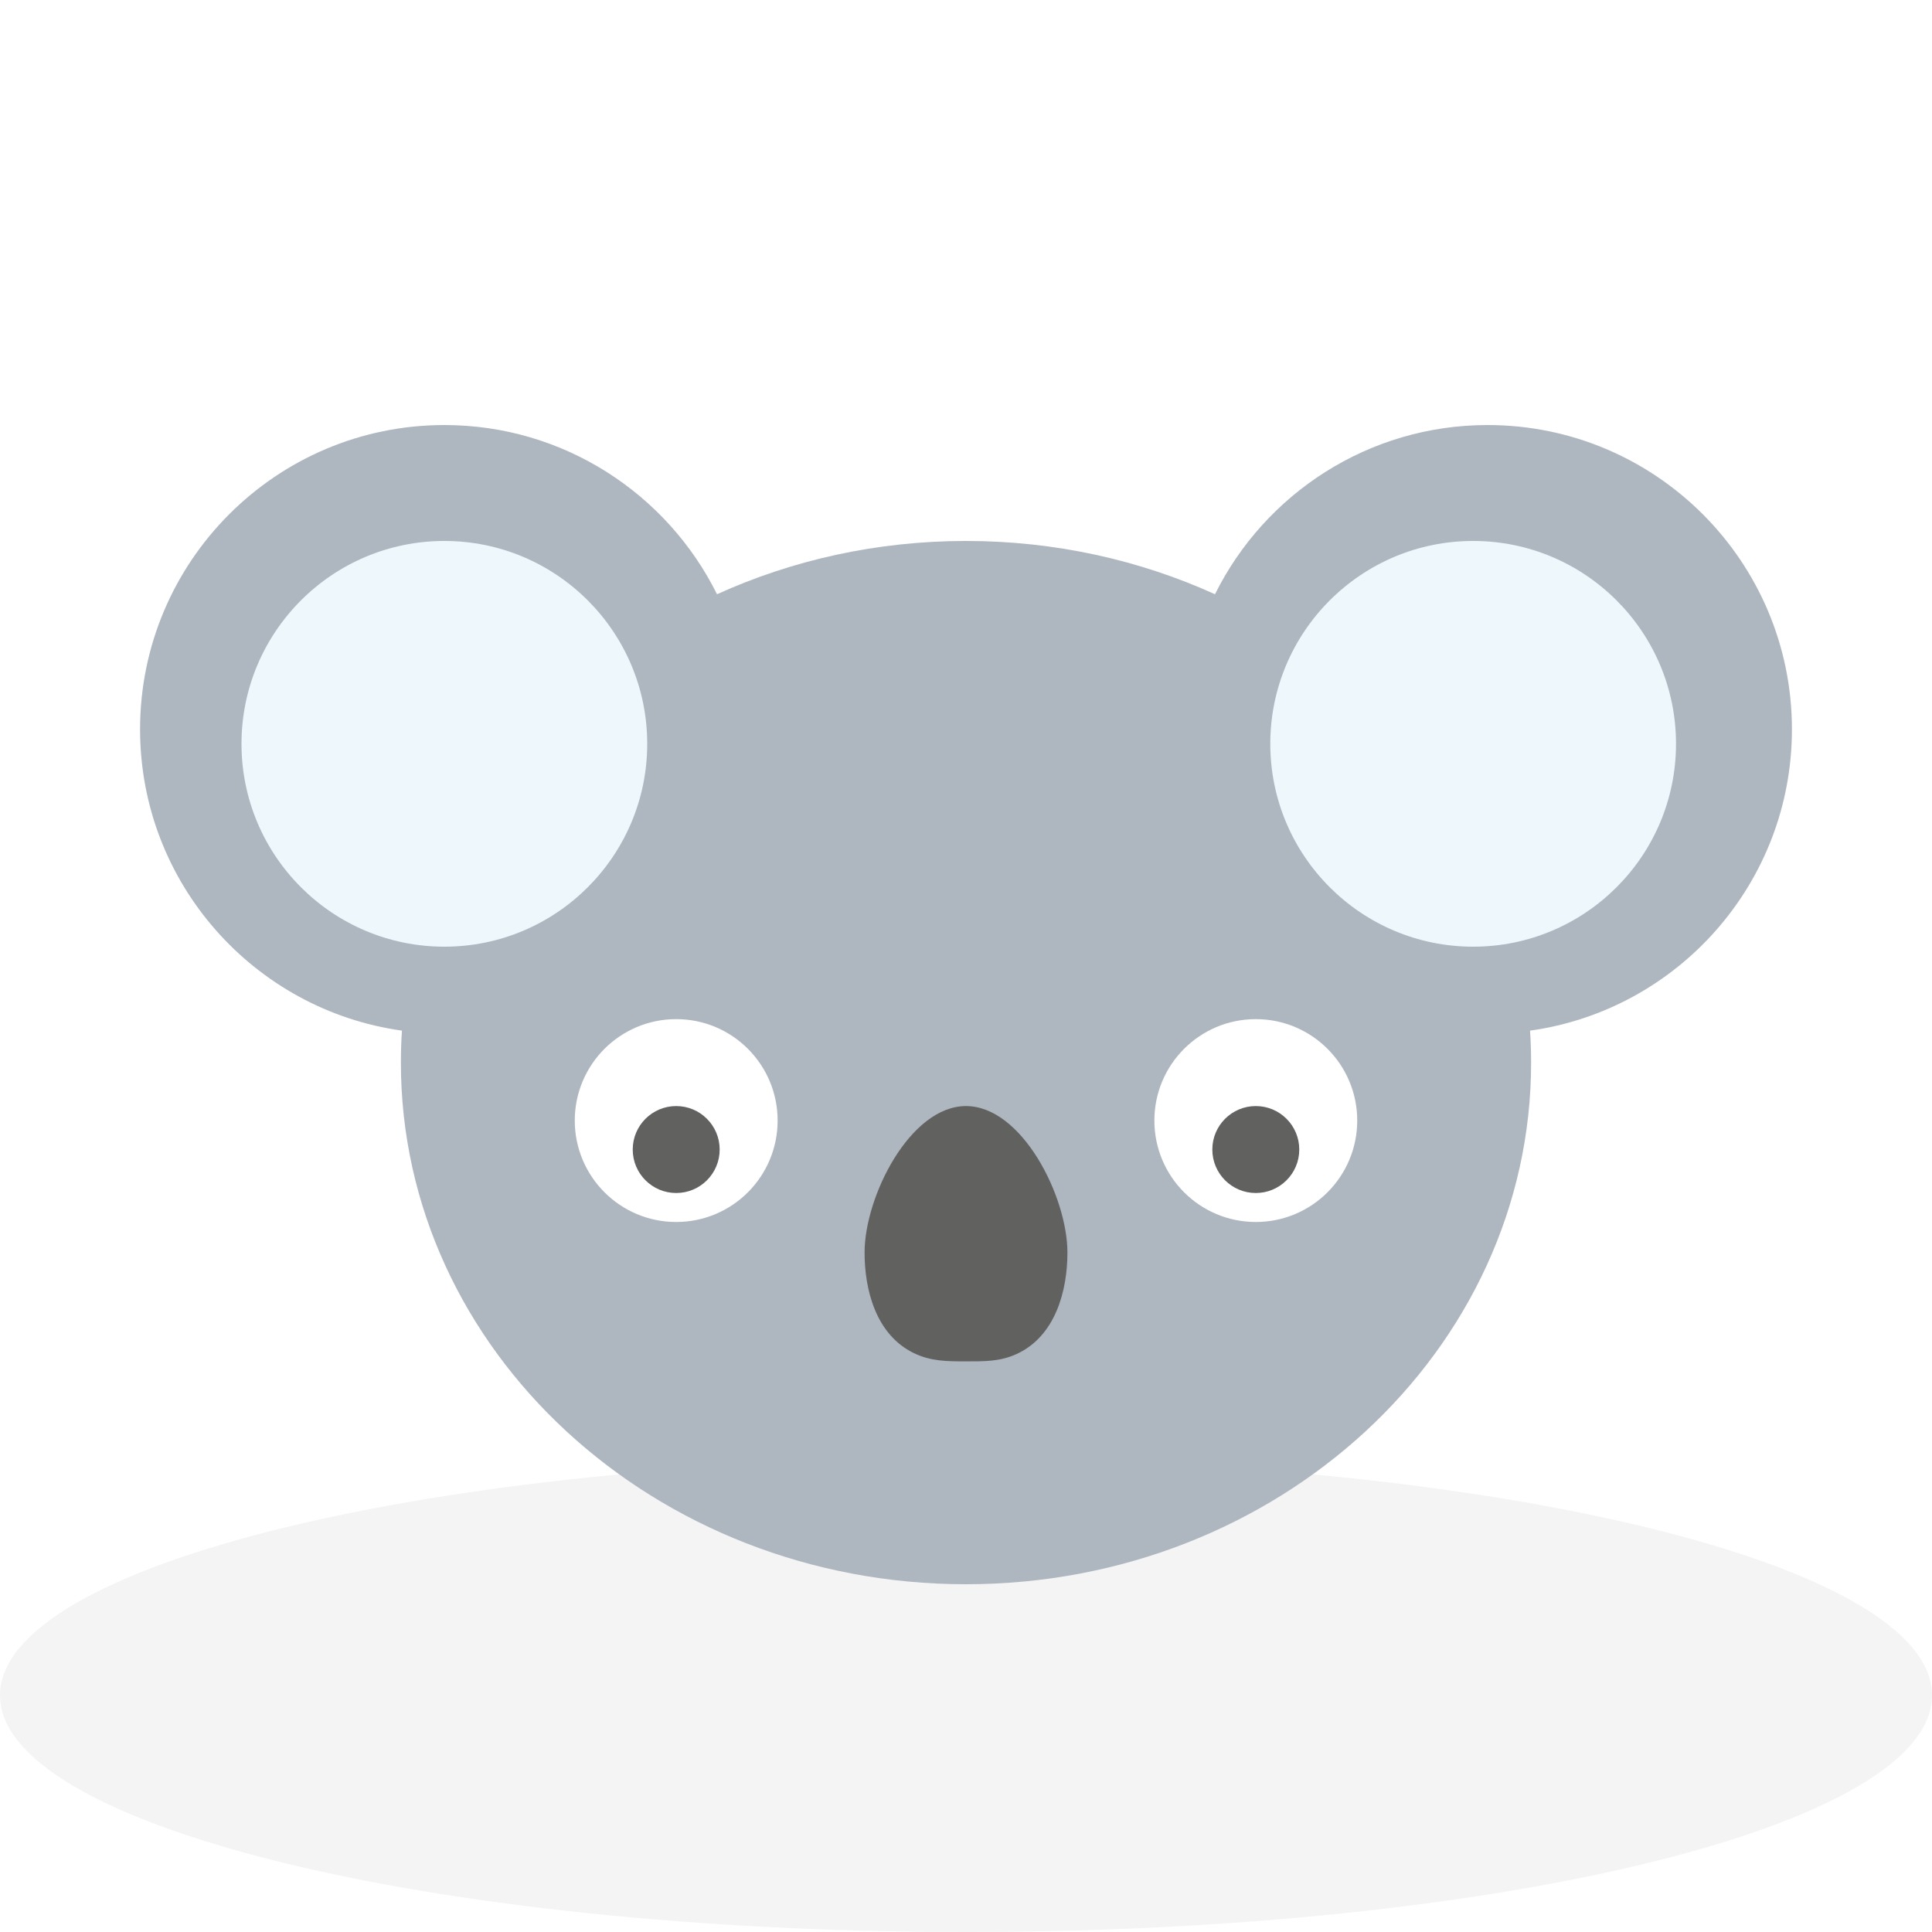
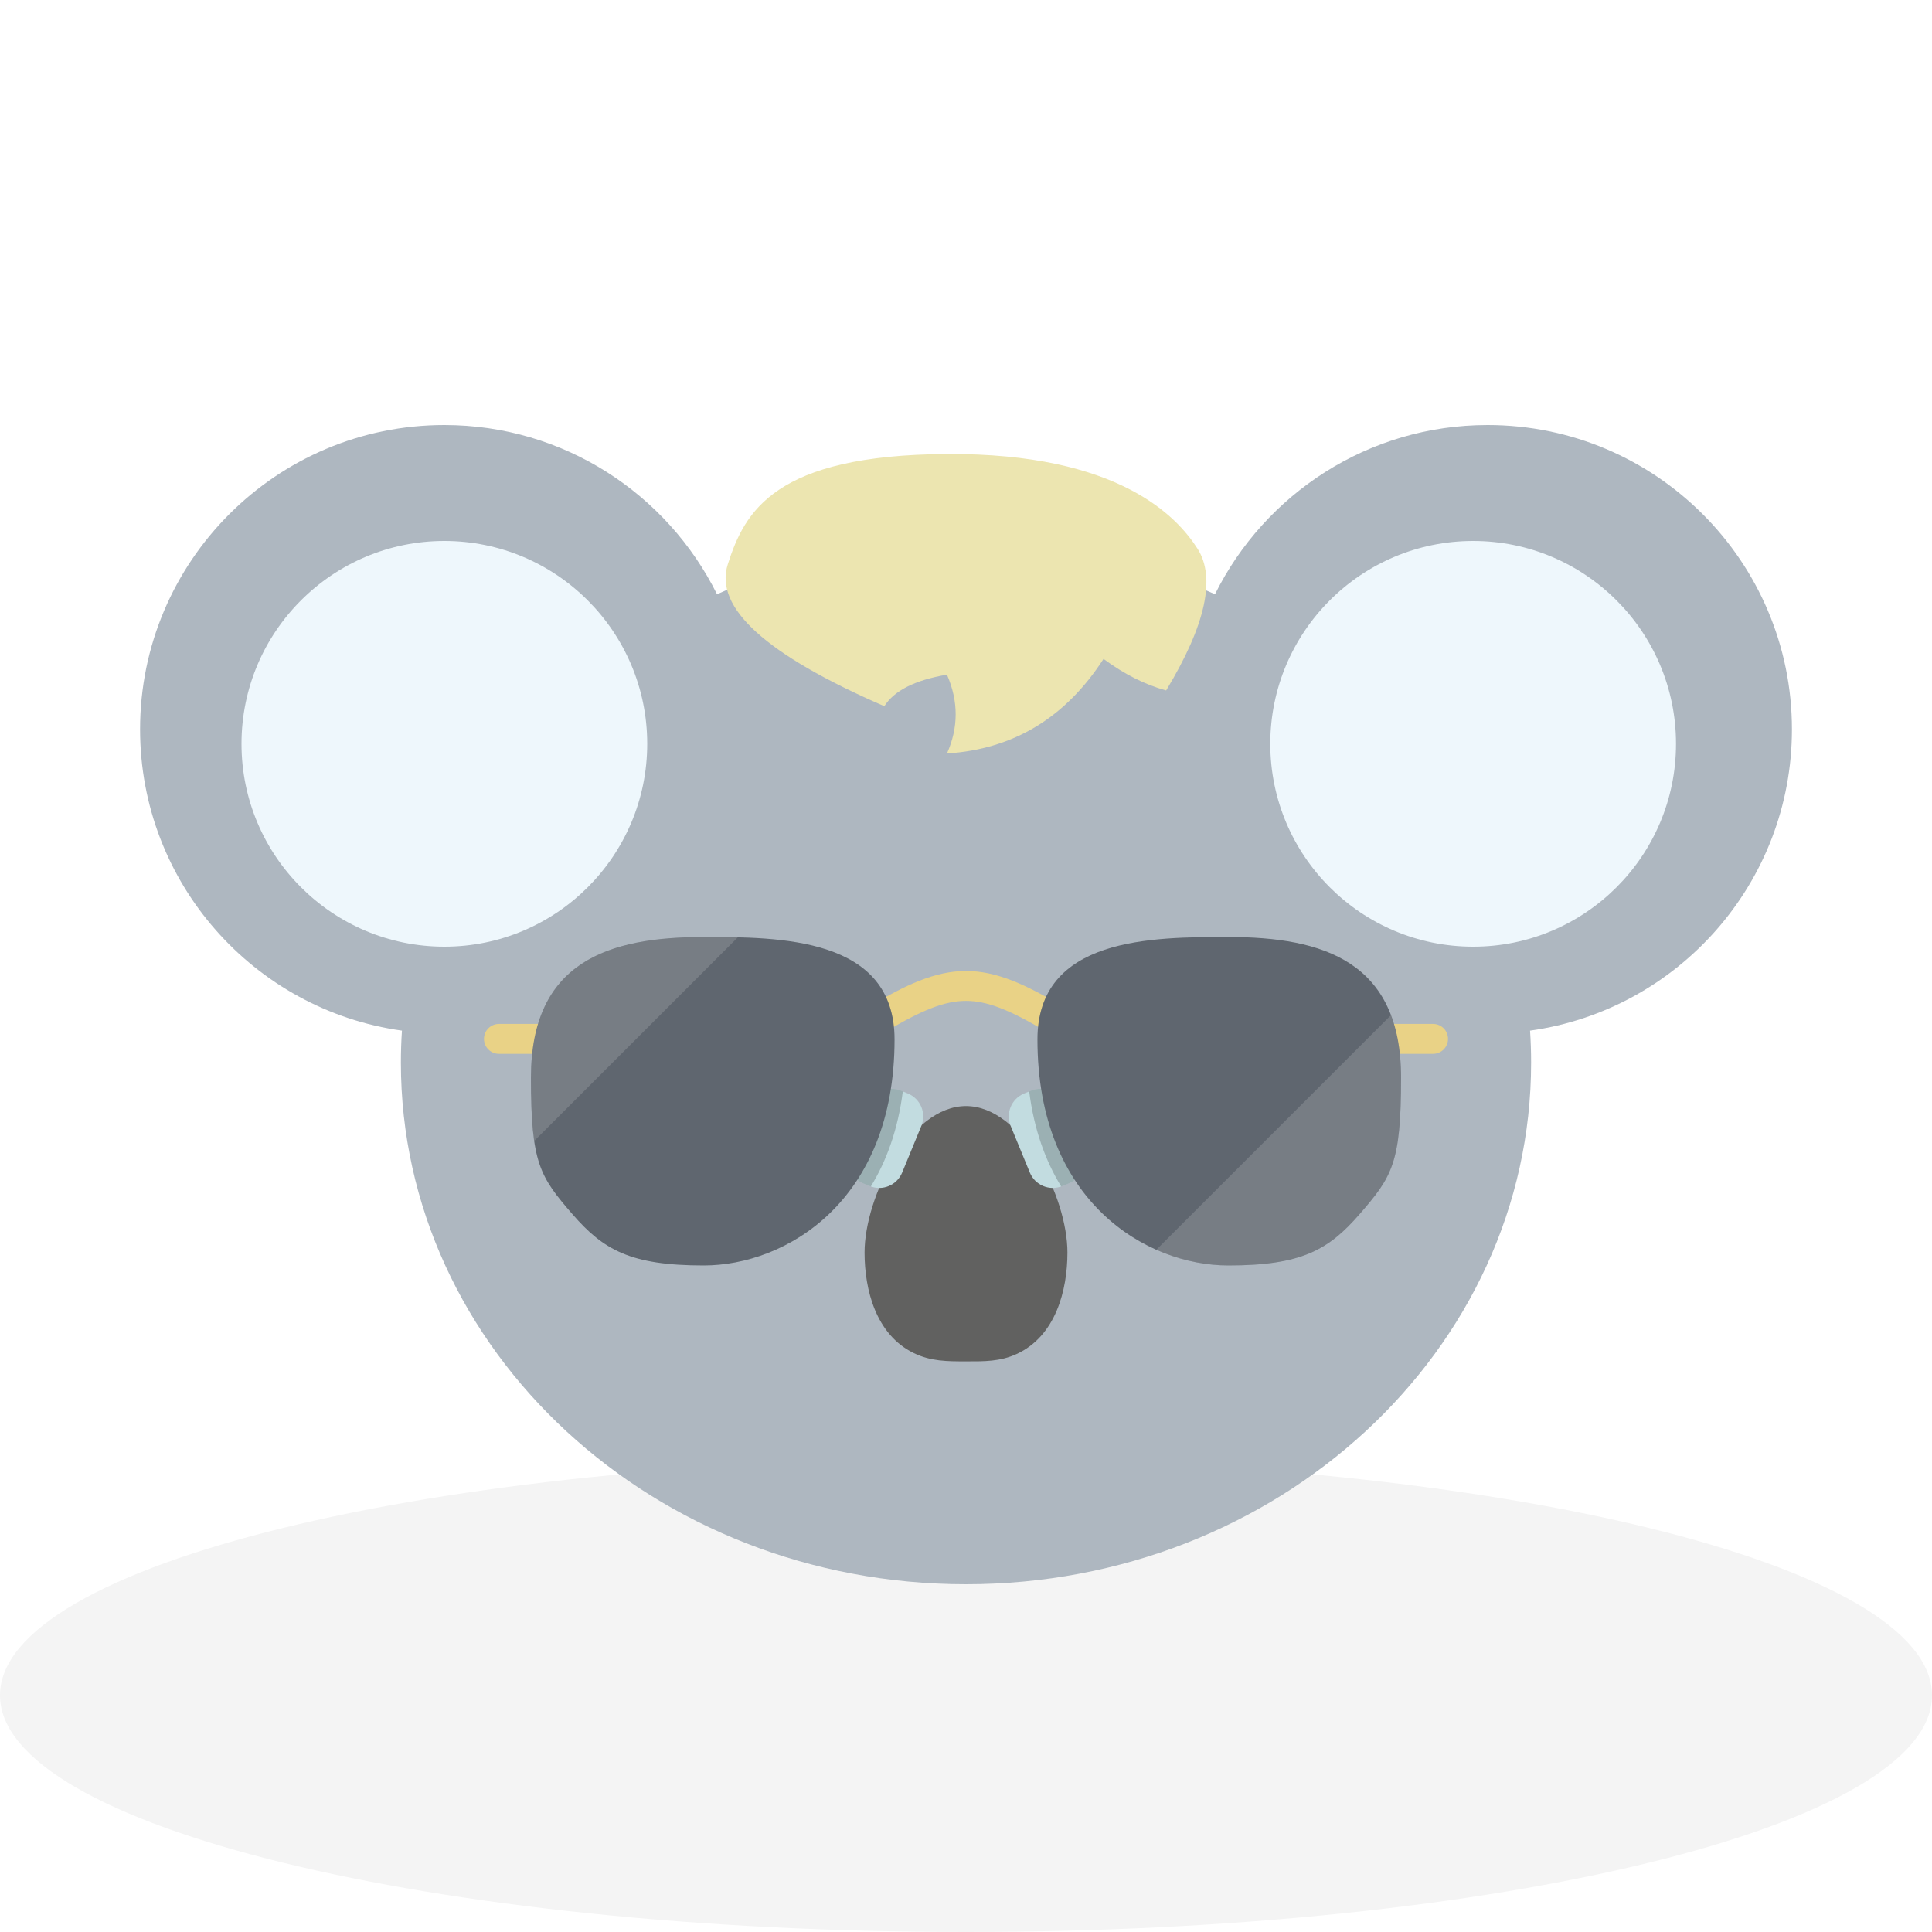
<svg xmlns="http://www.w3.org/2000/svg" style="isolation:isolate" viewBox="0 0 200 200" width="200pt" height="200pt">
-   <defs>
-     <clipPath id="_clipPath_YC2idOHkCsB4O3zFCwEjoUlLrOrUWHHF">
-       <rect width="200" height="200" />
-     </clipPath>
-   </defs>
-   <g clip-path="url(#_clipPath_YC2idOHkCsB4O3zFCwEjoUlLrOrUWHHF)">
-     <g id="backgrounds">
-       <ellipse vector-effect="non-scaling-stroke" cx="100" cy="175.5" rx="100" ry="24.5" id="present" fill="rgb(244,244,244)" />
+   <g id="backgrounds">
+     <ellipse vector-effect="non-scaling-stroke" cx="100" cy="175.5" rx="100" ry="24.5" id="present" fill="rgb(244,244,244)" />
+   </g>
+   <g id="koala">
+     <g id="body">
+       <path d=" M 158.391 106.691 C 158.464 107.785 158.5 108.889 158.5 110 C 158.5 139.803 132.287 164 100 164 C 67.713 164 41.5 139.803 41.5 110 C 41.5 108.889 41.536 107.785 41.609 106.691 C 26.298 104.556 14.5 91.395 14.5 75.5 C 14.5 58.115 28.615 44 46 44 C 58.363 44 69.072 51.138 74.225 61.516 C 82.004 57.985 90.753 56 100 56 C 109.247 56 117.996 57.985 125.775 61.516 C 130.928 51.138 141.637 44 154 44 C 171.385 44 185.5 58.115 185.5 75.5 C 185.5 91.395 173.702 104.556 158.391 106.691 Z " fill-rule="evenodd" id="outer" fill="rgb(174,183,192)" />
+       <path d=" M 131.5 77 C 131.5 65.41 140.91 56 152.5 56 C 164.09 56 173.5 65.41 173.5 77 C 173.5 88.59 164.09 98 152.5 98 C 140.91 98 131.5 88.59 131.5 77 Z  M 25 77 C 25 65.41 34.41 56 46 56 C 57.59 56 67 65.41 67 77 C 67 88.59 57.59 98 46 98 C 34.41 98 25 88.59 25 77 Z " fill-rule="evenodd" id="inner" fill="rgb(238,247,252)" />
    </g>
-     <g id="koala">
-       <g id="body">
-         <path d=" M 158.391 106.691 C 158.464 107.785 158.5 108.889 158.5 110 C 158.5 139.803 132.287 164 100 164 C 67.713 164 41.5 139.803 41.5 110 C 41.5 108.889 41.536 107.785 41.609 106.691 C 26.298 104.556 14.5 91.395 14.5 75.5 C 14.5 58.115 28.615 44 46 44 C 58.363 44 69.072 51.138 74.225 61.516 C 82.004 57.985 90.753 56 100 56 C 109.247 56 117.996 57.985 125.775 61.516 C 130.928 51.138 141.637 44 154 44 C 171.385 44 185.5 58.115 185.5 75.5 C 185.5 91.395 173.702 104.556 158.391 106.691 Z " fill-rule="evenodd" id="outer" fill="rgb(174,183,192)" />
-         <path d=" M 131.5 77 C 131.5 65.41 140.91 56 152.5 56 C 164.09 56 173.5 65.41 173.5 77 C 173.5 88.59 164.09 98 152.5 98 C 140.91 98 131.5 88.59 131.5 77 Z  M 25 77 C 25 65.41 34.41 56 46 56 C 57.59 56 67 65.41 67 77 C 67 88.59 57.59 98 46 98 C 34.41 98 25 88.59 25 77 Z " fill-rule="evenodd" id="inner" fill="rgb(238,247,252)" />
-       </g>
-       <g id="nose">
-         <path d=" M 94.598 140.072 C 90.653 138.156 89.5 133.487 89.5 129.667 C 89.5 123.872 94.205 114.5 100 114.5 C 105.795 114.5 110.5 123.872 110.5 129.667 C 110.5 133.554 109.293 138.307 105.241 140.167 C 103.526 140.954 101.908 140.928 100 140.928 C 98.025 140.928 96.352 140.923 94.598 140.072 Z " id="outer" fill="rgb(97,97,96)" />
-       </g>
-       <g id="eyes">
-         <circle vector-effect="non-scaling-stroke" cx="130" cy="116" r="10.5" id="Ellips" fill="rgb(255,255,255)" />
-         <circle vector-effect="non-scaling-stroke" cx="130" cy="119" r="4.5" id="Ellips" fill="rgb(97,97,96)" />
-         <circle vector-effect="non-scaling-stroke" cx="70" cy="116" r="10.5" id="Ellips" fill="rgb(255,255,255)" />
-         <circle vector-effect="non-scaling-stroke" cx="70" cy="119" r="4.5" id="Ellips" fill="rgb(97,97,96)" />
+     <g id="nose">
+       <path d=" M 94.598 140.072 C 90.653 138.156 89.5 133.487 89.5 129.667 C 89.5 123.872 94.205 114.5 100 114.5 C 105.795 114.5 110.5 123.872 110.5 129.667 C 110.5 133.554 109.293 138.307 105.241 140.167 C 103.526 140.954 101.908 140.928 100 140.928 C 98.025 140.928 96.352 140.923 94.598 140.072 Z " id="outer" fill="rgb(97,97,96)" />
+     </g>
+     <g id="eyes">
+       <circle vector-effect="non-scaling-stroke" cx="130" cy="116" r="10.5" id="Ellips" fill="rgb(255,255,255)" />
+       <circle vector-effect="non-scaling-stroke" cx="130" cy="119" r="4.5" id="Ellips" fill="rgb(97,97,96)" />
+       <circle vector-effect="non-scaling-stroke" cx="70" cy="116" r="10.5" id="Ellips" fill="rgb(255,255,255)" />
+       <circle vector-effect="non-scaling-stroke" cx="70" cy="119" r="4.5" id="Ellips" fill="rgb(97,97,96)" />
+     </g>
+     <g id="attributes">
+       <g id="sunglasses">
+         <path d=" M 90.043 122.783 L 89.344 122.495 C 88.034 121.957 87.409 120.458 87.947 119.148 L 89.936 114.31 C 90.474 113 91.973 112.374 93.283 112.913 L 93.982 113.2 C 95.292 113.739 95.918 115.238 95.379 116.548 L 93.391 121.385 C 92.852 122.696 91.353 123.321 90.043 122.783 Z " id="Tracé" fill="rgb(194,220,224)" />
+         <g opacity="0.2">
+           <path d=" M 93.284 112.913 C 91.973 112.374 90.475 113 89.936 114.31 L 87.947 119.148 C 87.409 120.458 88.034 121.957 89.345 122.495 L 90.044 122.782 C 90.079 122.797 90.114 122.807 90.15 122.82 C 91.773 120.177 92.961 116.92 93.459 112.985 L 93.284 112.913 Z " id="Tracé" fill="rgb(0,0,0)" />
+         </g>
+         <path d=" M 109.957 122.783 L 110.656 122.495 C 111.966 121.957 112.591 120.458 112.053 119.148 L 110.064 114.31 C 109.526 113 108.027 112.374 106.717 112.913 L 106.018 113.2 C 104.708 113.739 104.082 115.237 104.621 116.548 L 106.609 121.385 C 107.148 122.696 108.647 123.321 109.957 122.783 Z " id="Tracé" fill="rgb(194,220,224)" />
+         <g opacity="0.2">
+           <path d=" M 106.717 112.913 C 108.027 112.374 109.526 113 110.064 114.31 L 112.053 119.148 C 112.591 120.458 111.966 121.957 110.656 122.495 L 109.957 122.782 C 109.922 122.797 109.886 122.807 109.851 122.82 C 108.227 120.177 107.04 116.92 106.542 112.985 L 106.717 112.913 Z " id="Tracé" fill="rgb(0,0,0)" />
+         </g>
+         <g id="Groep">
+           <path d=" M 109.16 107.048 C 108.889 107.048 108.615 106.977 108.365 106.828 C 104.508 104.513 102.163 103.611 100 103.611 C 97.837 103.611 95.492 104.513 91.635 106.828 C 90.902 107.267 89.951 107.03 89.511 106.296 C 89.071 105.563 89.309 104.613 90.042 104.172 C 93.701 101.977 96.794 100.515 100 100.515 C 103.206 100.515 106.3 101.977 109.958 104.172 C 110.691 104.613 110.929 105.563 110.489 106.296 C 110.199 106.78 109.686 107.048 109.16 107.048 Z " id="Tracé" fill="rgb(233,210,134)" />
+           <path d=" M 55.95 109.092 L 51.65 109.092 C 50.795 109.092 50.102 108.399 50.102 107.544 C 50.102 106.689 50.795 105.996 51.65 105.996 L 55.95 105.996 C 56.805 105.996 57.498 106.689 57.498 107.544 C 57.498 108.399 56.805 109.092 55.95 109.092 Z " id="Tracé" fill="rgb(233,210,134)" />
+           <path d=" M 148.35 109.092 L 144.05 109.092 C 143.195 109.092 142.502 108.399 142.502 107.544 C 142.502 106.689 143.195 105.996 144.05 105.996 L 148.35 105.996 C 149.205 105.996 149.898 106.689 149.898 107.544 C 149.898 108.399 149.205 109.092 148.35 109.092 Z " id="Tracé" fill="rgb(233,210,134)" />
+         </g>
+         <g id="Groep">
+           <path d=" M 72.845 97 C 62.998 97 54.962 99.539 54.962 111.571 C 54.962 120.403 55.878 121.799 59.267 125.701 C 62.466 129.385 65.268 131 72.845 131 C 81.345 131 92.604 124.377 92.604 107.597 C 92.605 97 80.682 97 72.845 97 Z " id="Tracé" fill="rgb(95,102,111)" />
+           <path d=" M 127.155 97 C 137.002 97 145.038 99.539 145.038 111.571 C 145.038 120.403 144.122 121.799 140.733 125.701 C 137.534 129.385 134.732 131 127.155 131 C 118.655 131 107.396 124.377 107.396 107.597 C 107.396 97 119.318 97 127.155 97 Z " id="Tracé" fill="rgb(95,102,111)" />
+         </g>
+         <g id="Groep">
+           <g opacity="0.15">
+             <path d=" M 72.845 97 C 62.998 97 54.962 99.539 54.962 111.571 C 54.962 114.413 55.057 116.482 55.299 118.115 L 76.384 97.03 C 75.153 97 73.958 97 72.845 97 Z " id="Tracé" fill="rgb(255,255,255)" />
+           </g>
+           <g opacity="0.15">
+             <path d=" M 143.994 105.084 L 119.702 129.376 C 122.198 130.484 124.784 131 127.155 131 C 134.732 131 137.534 129.385 140.733 125.701 C 144.122 121.799 145.038 120.402 145.038 111.571 C 145.038 108.997 144.669 106.858 143.994 105.084 Z " id="Tracé" fill="rgb(255,255,255)" />
+           </g>
+         </g>
      </g>
    </g>
+     <g id="hair">
+       <path d=" M 98.03 78 C 99.215 75.34 99.247 72.637 98.03 69.842 C 94.682 70.408 92.554 71.512 91.547 73.105 C 79.282 67.781 73.912 62.903 75.339 58.422 C 77.087 52.931 80.201 47.103 98.03 47.001 C 115.858 46.899 121.868 53.521 123.962 56.79 C 125.875 59.777 124.827 64.688 120.72 71.474 C 118.545 70.883 116.416 69.812 114.237 68.211 C 110.313 74.276 104.943 77.555 98.03 78 Z " id="outer" fill="rgb(236,229,176)" />
+     </g>
  </g>
+   <g id="imports" />
</svg>
